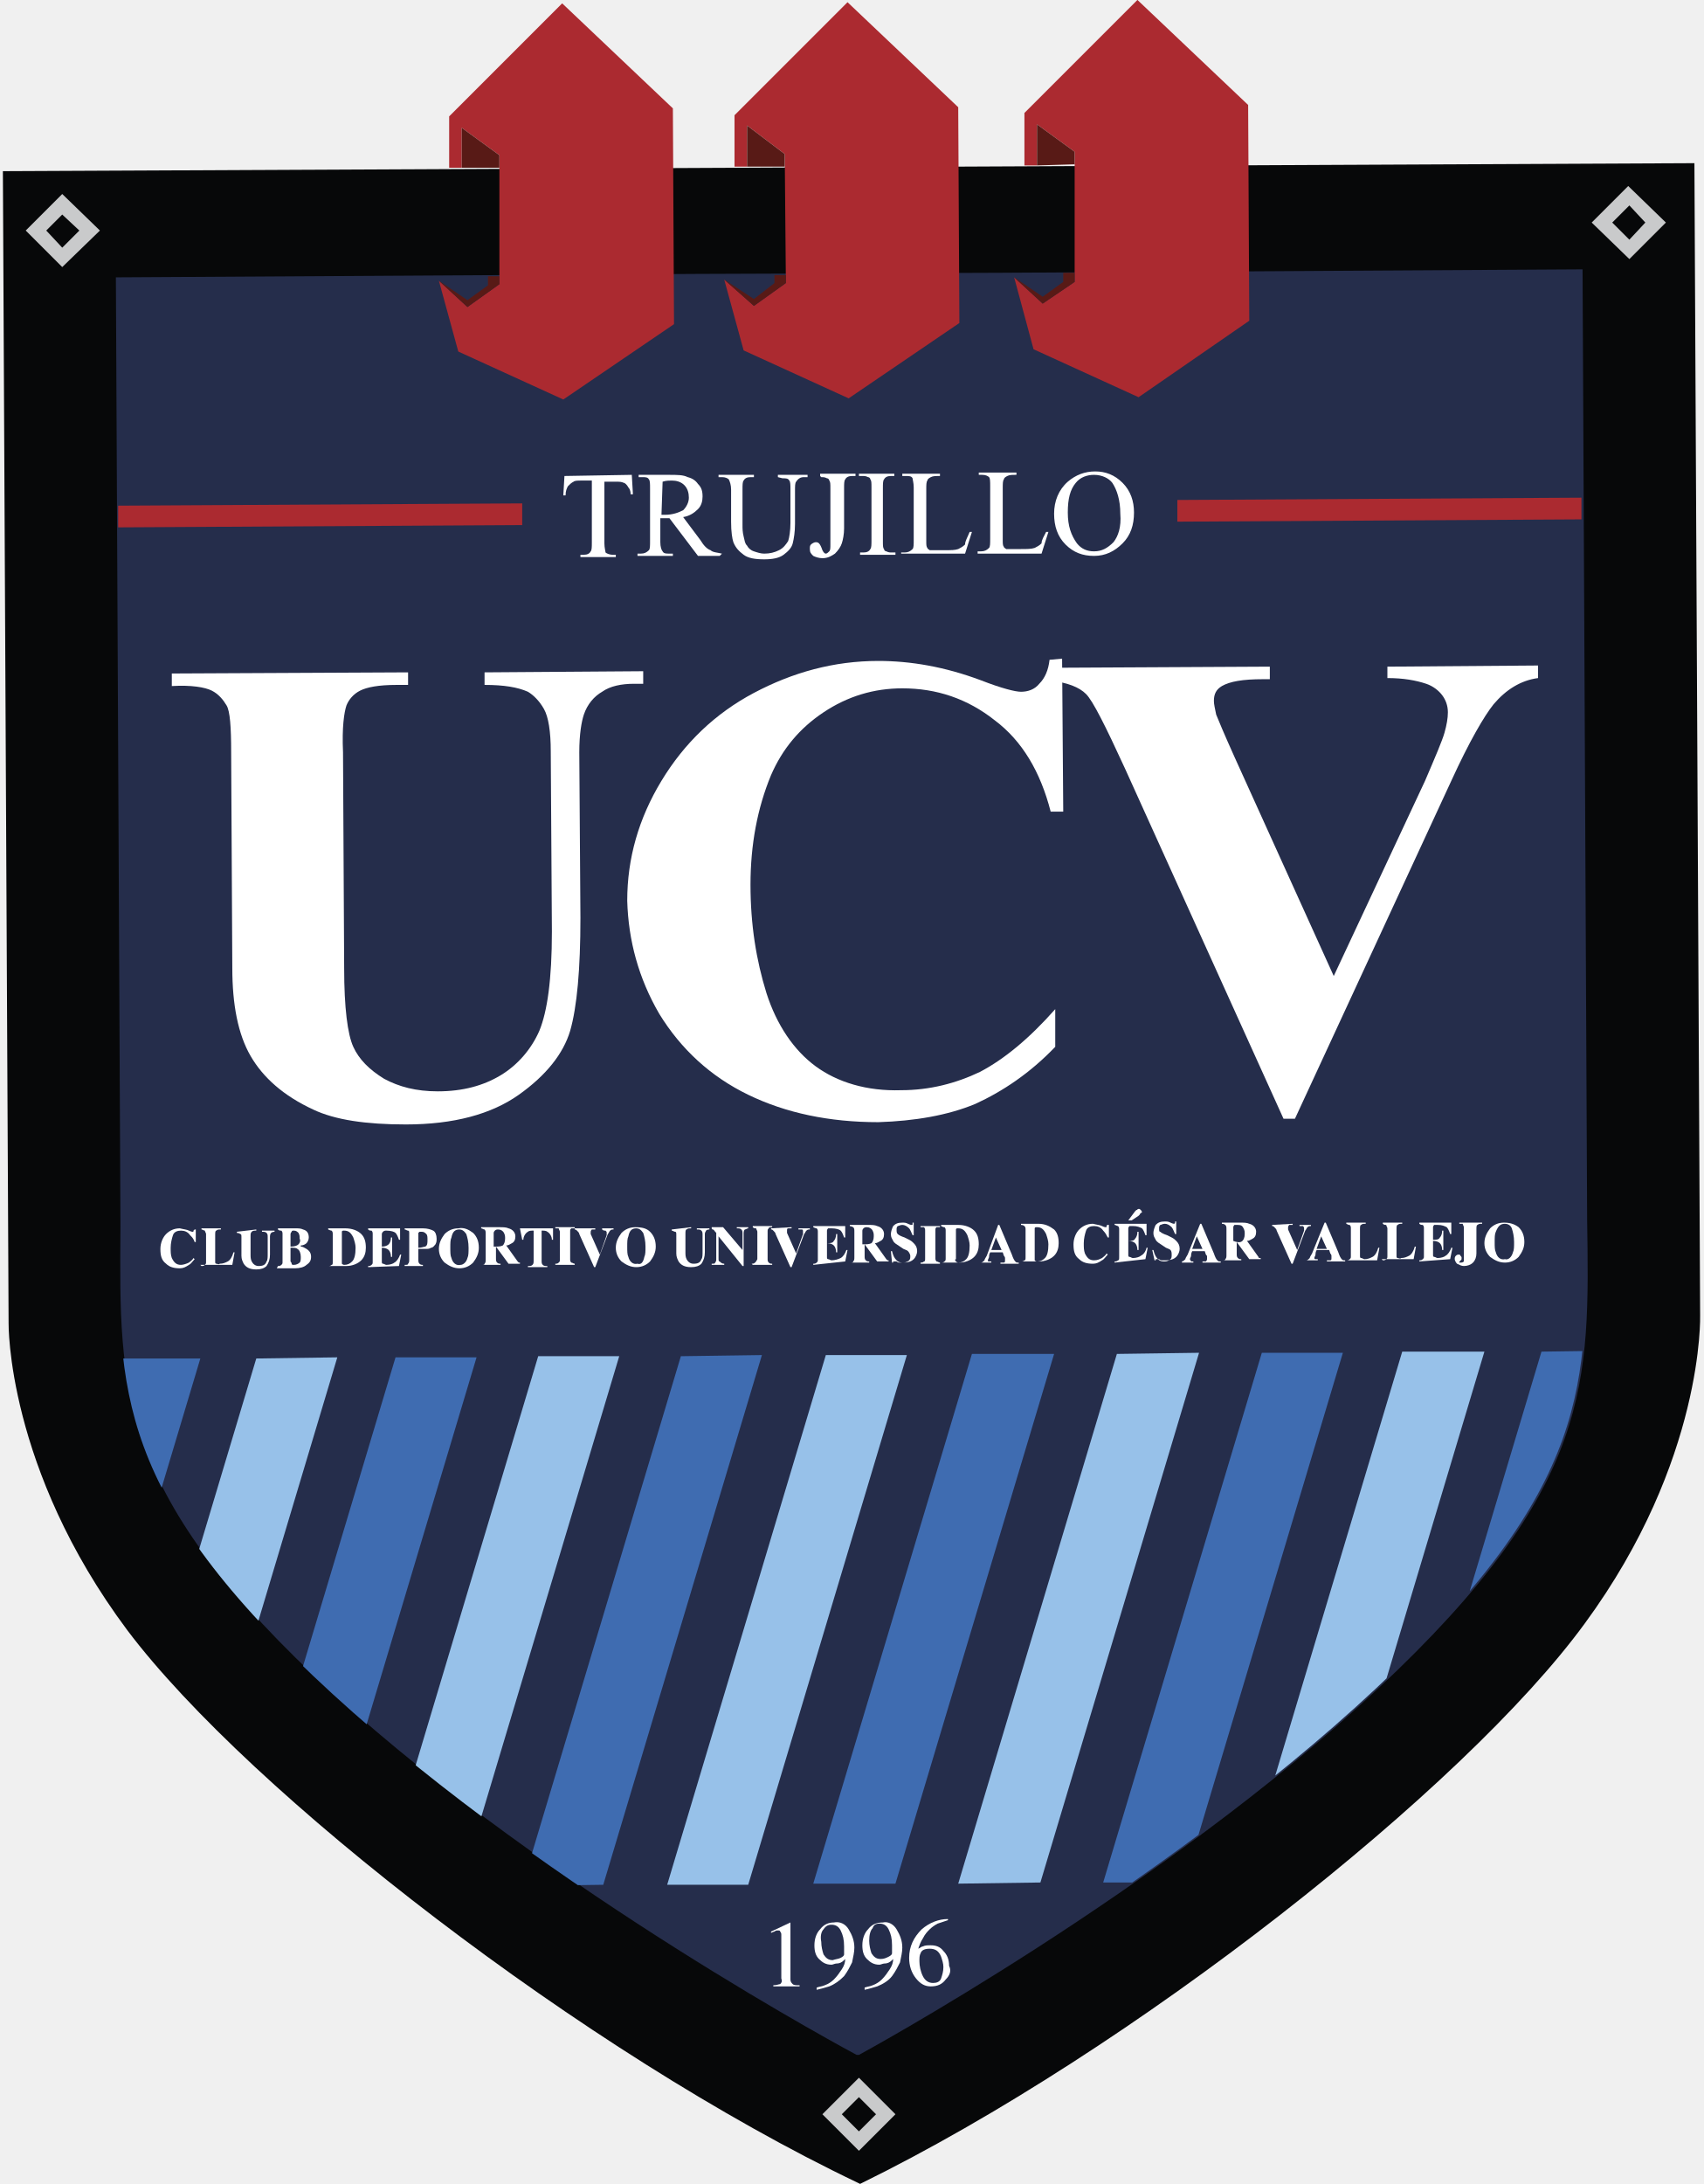
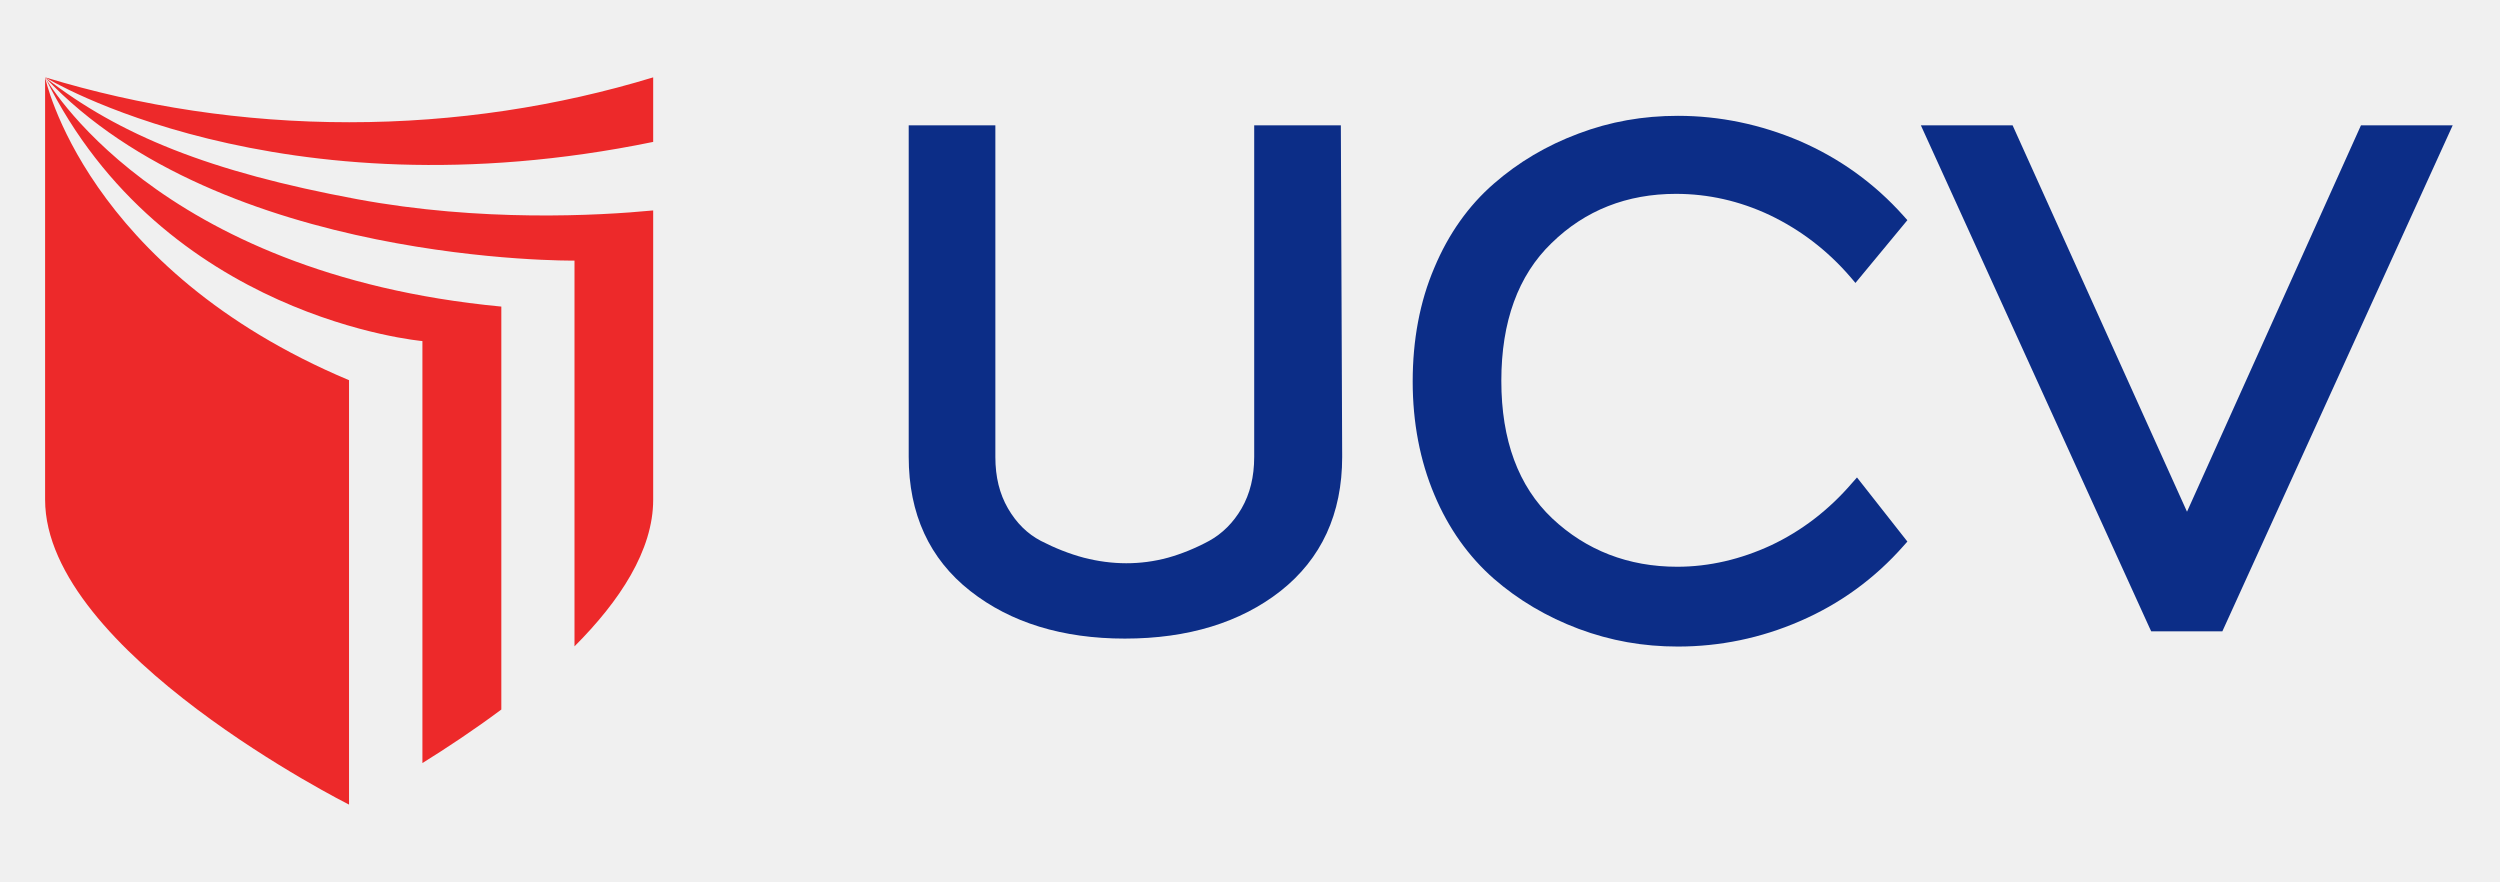
- <svg xmlns="http://www.w3.org/2000/svg" xmlns:xlink="http://www.w3.org/1999/xlink" width="234" height="300" version="1.1" viewBox="0 0 234 300" xml:space="preserve">
+ <svg xmlns="http://www.w3.org/2000/svg" version="1.1" id="Capa_1" x="0px" y="0px" viewBox="0 0 1131 399" style="enable-background:new 0 0 1131 399;" xml:space="preserve">
  <style type="text/css">
- 	.st0{fill:#FFFFFF;}
- 	.st1{fill:#070809;}
- 	.st2{fill:#252D4B;}
- 	.st3{fill:#AB2A30;}
- 	.st4{fill:#581A16;}
- 	.st5{fill:#C9CACB;}
- 	.st6{clip-path:url(#SVGID_2_);fill:#3F6CB1;}
- 	.st7{clip-path:url(#SVGID_2_);fill:#97C1E9;}
+ 	.st0{fill-rule:evenodd;clip-rule:evenodd;fill:#ED292A;}
+ 	.st1{fill:#0C2D87;}
</style>
-   <g transform="matrix(1.5682 0 0 1.5682 -340.53 -507.48)">
-     <path class="st1" d="m292.3 514.8c-23.9-11.4-53.3-34.2-64-48.4-10.6-14.2-10.4-26.9-10.4-26.9l-0.5-100.9 64.1-0.3 20-0.1 64.1-0.3 0.5 100.9s0.4 12.7-10.1 27c-10.5 14.4-39.6 37.4-63.5 49.1" fill="#070809" />
-     <path class="st2" d="m292.2 503.6s-26.7-14.2-45.8-31.6c-19.1-17.5-18.8-26.6-18.7-40.9l-0.4-83.2 51-0.3 26.5-0.1 51-0.3 0.4 83.2c0.2 14.3 0.6 23.4-18.3 41.1s-45.5 32.1-45.5 32.1" fill="#252d4b" />
-     <polyline class="st3" points="256.5 338.3 256.5 333.8 266.4 323.9 276.1 333.1 276.2 352 266.5 358.6 257.3 354.4 255.6 348.2 258.1 350.5 260.9 348.5 260.9 337.2 257.6 334.8 257.6 338.3" fill="#ab2a30" />
-     <polyline class="st4" points="257.6 338.3 257.6 334.8 260.9 337.2 260.9 338.3" fill="#581a16" />
-     <polyline class="st4" points="255.6 348.2 258.1 350.5 260.9 348.5 260.9 347.8 259.9 347.8 259.9 348.6 258.1 349.9" fill="#581a16" />
-     <polyline class="st3" points="281.5 338.2 281.5 333.7 291.4 323.8 301.1 333 301.2 351.9 291.5 358.5 282.3 354.3 280.6 348.1 283.2 350.4 286 348.4 285.9 337.1 282.6 334.6 282.6 338.2" fill="#ab2a30" />
-     <polyline class="st4" points="282.6 338.2 282.6 334.6 285.9 337.1 285.9 338.2" fill="#581a16" />
-     <polyline class="st4" points="280.6 348.1 283.2 350.4 286 348.4 286 347.7 285 347.7 285 348.4 283.2 349.8" fill="#581a16" />
-     <polyline class="st3" points="306.9 338.1 306.9 333.5 316.8 323.6 326.5 332.8 326.6 351.7 316.9 358.4 307.7 354.2 306 347.9 308.5 350.2 311.3 348.3 311.3 336.9 308 334.5 308 338.1" fill="#ab2a30" />
-     <polyline class="st4" points="308 338.1 308 334.5 311.3 336.9 311.3 338" fill="#581a16" />
-     <polyline class="st4" points="306 347.9 308.5 350.2 311.3 348.3 311.3 347.5 310.3 347.5 310.3 348.3 308.5 349.6" fill="#581a16" />
-     <polyline class="st5" points="225.9 343.8 222.6 347 219.4 343.8 222.6 340.6" fill="#c9cacb" />
-     <polyline class="st1" points="224.1 343.8 222.6 345.3 221.2 343.8 222.6 342.4" fill="#070809" />
-     <polyline class="st5" points="363.1 343.1 359.9 346.3 356.6 343.1 359.8 339.9" fill="#c9cacb" />
-     <polyline class="st1" points="361.3 343.1 359.9 344.6 358.4 343.1 359.9 341.6" fill="#070809" />
-     <polyline class="st5" points="295.6 508.8 292.4 512 289.2 508.8 292.4 505.6" fill="#c9cacb" />
-     <polyline class="st1" points="293.9 508.8 292.4 510.3 290.9 508.8 292.4 507.3" fill="#070809" />
-     <polyline class="st3" points="262.9 369.6 227.5 369.8 227.5 367.9 262.9 367.7" fill="#ab2a30" />
-     <polyline class="st3" points="355.7 369.1 320.3 369.3 320.3 367.4 355.7 367.2" fill="#ab2a30" />
-     <g fill="#fff">
-       <path class="st0" d="m272.5 365.2 0.1 1.7h-0.2c0-0.3-0.1-0.5-0.2-0.6-0.1-0.2-0.3-0.4-0.4-0.4-0.2-0.1-0.4-0.1-0.7-0.1h-1v5.4c0 0.4 0.1 0.7 0.1 0.8 0.1 0.1 0.4 0.2 0.6 0.2h0.3v0.2h-3.1v-0.2h0.3c0.3 0 0.5-0.1 0.6-0.3 0.1-0.1 0.1-0.4 0.1-0.8v-5.4h-0.9c-0.3 0-0.6 0-0.7 0.1-0.2 0.1-0.3 0.2-0.5 0.4-0.1 0.2-0.2 0.4-0.2 0.8h-0.2l0.1-1.7" />
-       <path class="st0" d="m280.2 372.3h-1.9l-2.5-3.3h-0.4-0.2-0.2v2.1c0 0.4 0.1 0.7 0.2 0.8 0.1 0.2 0.3 0.2 0.6 0.2h0.3v0.2h-3.1v-0.2h0.3c0.3 0 0.5-0.1 0.7-0.3 0.1-0.1 0.1-0.4 0.1-0.8v-4.6c0-0.4 0-0.7-0.1-0.8-0.1-0.2-0.3-0.2-0.6-0.2h-0.3v-0.2h2.6c0.8 0 1.3 0 1.7 0.2 0.4 0.1 0.7 0.3 0.9 0.6 0.3 0.3 0.4 0.6 0.4 1.1 0 0.4-0.1 0.8-0.4 1.1s-0.7 0.6-1.3 0.7l1.5 2c0.3 0.5 0.6 0.8 0.9 0.9 0.2 0.2 0.6 0.2 1 0.3m-5.3-3.4h0.2 0.1c0.7 0 1.2-0.2 1.6-0.4 0.3-0.3 0.5-0.7 0.5-1.1s-0.1-0.8-0.4-1.1-0.7-0.4-1.1-0.4c-0.2 0-0.5 0-0.8 0.1z" />
-       <path class="st0" d="m285.3 365.4v-0.2h2.6v0.2h-0.3c-0.3 0-0.5 0.1-0.7 0.4-0.1 0.1-0.1 0.4-0.1 0.8v2.9c0 0.7-0.1 1.3-0.2 1.7s-0.4 0.7-0.8 1-1 0.4-1.7 0.4c-0.8 0-1.4-0.1-1.8-0.4s-0.7-0.6-0.9-1.1c-0.1-0.3-0.2-0.9-0.2-1.8v-2.8c0-0.4-0.1-0.7-0.2-0.9-0.1-0.1-0.3-0.2-0.6-0.2h-0.3v-0.2h3.1v0.2h-0.3c-0.3 0-0.5 0.1-0.6 0.3-0.1 0.1-0.1 0.4-0.1 0.8v3.1c0 0.3 0 0.6 0.1 1s0.1 0.6 0.3 0.8c0.1 0.2 0.3 0.4 0.6 0.5s0.6 0.2 0.9 0.2c0.5 0 0.9-0.1 1.3-0.3s0.6-0.5 0.8-0.8c0.1-0.3 0.2-0.9 0.2-1.6v-2.9c0-0.4 0-0.7-0.1-0.8-0.1-0.2-0.3-0.2-0.6-0.2" />
-       <path class="st0" d="m289 365.3v-0.2h3.1v0.2h-0.3c-0.3 0-0.5 0.1-0.6 0.3-0.1 0.1-0.1 0.4-0.1 0.8v3.5c0 0.5-0.1 1-0.2 1.3s-0.3 0.6-0.6 0.9c-0.3 0.2-0.6 0.4-1.1 0.4-0.3 0-0.6-0.1-0.8-0.2-0.2-0.2-0.3-0.3-0.3-0.6 0-0.2 0-0.3 0.1-0.4s0.3-0.2 0.4-0.2 0.2 0 0.3 0.1 0.2 0.3 0.3 0.6c0.1 0.2 0.2 0.3 0.3 0.3s0.2-0.1 0.3-0.2 0.1-0.3 0.1-0.6v-4.9c0-0.4 0-0.6-0.1-0.7 0-0.1-0.1-0.2-0.2-0.2-0.2-0.1-0.3-0.1-0.5-0.1" />
-       <path class="st0" d="m295.6 372v0.2h-3.1v-0.2h0.3c0.3 0 0.5-0.1 0.6-0.3 0.1-0.1 0.1-0.4 0.1-0.8v-4.6c0-0.4 0-0.6-0.1-0.7 0-0.1-0.1-0.2-0.2-0.2-0.2-0.1-0.3-0.1-0.5-0.1h-0.3v-0.2h3.1v0.2h-0.3c-0.3 0-0.5 0.1-0.6 0.3-0.1 0.1-0.1 0.4-0.1 0.8v4.6c0 0.4 0 0.6 0.1 0.7 0 0.1 0.1 0.2 0.2 0.2 0.2 0.1 0.3 0.1 0.5 0.1" />
-       <path class="st0" d="m302.1 370.2h0.2l-0.6 1.9h-5.6v-0.1h0.3c0.3 0 0.5-0.1 0.7-0.3 0.1-0.1 0.1-0.4 0.1-0.8v-4.6c0-0.4-0.1-0.7-0.1-0.8-0.1-0.2-0.3-0.2-0.6-0.2h-0.3v-0.2h3.3v0.2c-0.4 0-0.6 0-0.8 0.1s-0.3 0.2-0.3 0.3c-0.1 0.1-0.1 0.4-0.1 0.8v4.5c0 0.3 0 0.5 0.1 0.6 0 0.1 0.1 0.1 0.2 0.2h0.8 0.5c0.6 0 0.9 0 1.2-0.1 0.2-0.1 0.4-0.2 0.6-0.4 0-0.3 0.2-0.6 0.4-1.1" />
-       <path class="st0" d="m308.8 370.2h0.2l-0.6 1.9h-5.6v-0.2h0.3c0.3 0 0.5-0.1 0.7-0.3 0.1-0.1 0.1-0.4 0.1-0.8v-4.6c0-0.4 0-0.7-0.1-0.8s-0.3-0.2-0.6-0.2h-0.3v-0.2h3.3v0.2c-0.4 0-0.6 0-0.8 0.1s-0.3 0.2-0.3 0.3c-0.1 0.1-0.1 0.4-0.1 0.8v4.5c0 0.3 0 0.5 0.1 0.6 0 0.1 0.1 0.1 0.2 0.2h0.8 0.5c0.5 0 0.9 0 1.2-0.1 0.2-0.1 0.4-0.2 0.6-0.4 0-0.3 0.2-0.6 0.4-1" />
-       <path class="st0" d="m313.1 364.9c0.9 0 1.7 0.3 2.4 1s1 1.6 1 2.6c0 1.1-0.3 2-1 2.7s-1.5 1.1-2.5 1.1-1.8-0.3-2.5-1-1-1.6-1-2.7 0.4-2.1 1.2-2.8c0.7-0.6 1.5-0.9 2.4-0.9m-0.1 0.3c-0.6 0-1.2 0.2-1.6 0.7-0.5 0.6-0.7 1.4-0.7 2.6s0.3 2 0.8 2.7c0.4 0.5 0.9 0.7 1.5 0.7 0.7 0 1.2-0.3 1.7-0.8 0.4-0.5 0.7-1.3 0.6-2.5 0-1.2-0.3-2.1-0.7-2.7-0.3-0.4-0.9-0.7-1.6-0.7" />
-       <path class="st0" d="m232.2 382.6 20.7-0.1v1.1h-1c-1.6 0-2.6 0.2-3.2 0.5s-1 0.8-1.2 1.3c-0.2 0.6-0.4 1.9-0.3 4.1l0.1 18.9c0 3.5 0.3 5.8 0.8 6.9s1.4 2 2.7 2.8c1.3 0.7 2.8 1.1 4.7 1.1 2.2 0 4-0.5 5.5-1.4s2.7-2.3 3.4-3.9c0.7-1.7 1.1-4.5 1.1-8.7l-0.1-15.8c0-1.7-0.2-3-0.6-3.7s-0.9-1.2-1.4-1.5c-0.9-0.4-2.1-0.6-3.8-0.6v-1.1l13.9-0.1v1.1h-0.8c-1.1 0-2.1 0.2-2.8 0.7-0.7 0.4-1.3 1.1-1.6 2-0.2 0.6-0.4 1.7-0.4 3.3l0.1 14.5c0 4.5-0.3 7.8-0.9 9.9-0.6 2-2.1 3.9-4.5 5.6s-5.7 2.6-9.9 2.6c-3.5 0-6.2-0.4-8.1-1.3-2.6-1.2-4.4-2.8-5.5-4.7s-1.6-4.5-1.6-7.7l-0.1-18.9c0-2.2-0.1-3.6-0.4-4.1s-0.7-1-1.3-1.3-1.8-0.5-3.5-0.4" />
-       <path class="st0" d="m310.2 381.3 0.1 13.4h-1.1c-0.9-3.5-2.5-6.2-4.9-8-2.4-1.9-5.1-2.8-8.1-2.8-2.5 0-4.8 0.7-6.9 2.1s-3.6 3.2-4.6 5.5c-1.2 2.9-1.8 6.1-1.8 9.6s0.5 6.6 1.4 9.5c0.9 2.8 2.4 5 4.3 6.4s4.5 2.2 7.5 2.1c2.5 0 4.8-0.6 6.9-1.6 2.1-1.1 4.3-2.9 6.6-5.5v3.3c-2.2 2.3-4.6 3.9-7 5-2.4 1-5.3 1.5-8.5 1.6-4.3 0-8.1-0.8-11.4-2.4s-5.9-4-7.8-7.1c-1.8-3.1-2.7-6.4-2.8-9.9 0-3.7 1-7.2 3-10.5s4.7-5.9 8.1-7.7 7-2.8 10.9-2.8c2.8 0 5.8 0.5 9 1.7 1.8 0.7 3 1 3.5 1 0.6 0 1.2-0.2 1.6-0.7 0.5-0.5 0.8-1.2 0.9-2.1" />
-       <path class="st0" d="m351.9 381.9v1.1c-1.5 0.2-2.8 1-3.9 2.3-0.8 1-2.1 3.2-3.7 6.7l-13.7 29.6h-1l-13.9-30.7c-1.7-3.7-2.8-5.9-3.4-6.5s-1.6-1-3.2-1.2v-1.1l19.3-0.1v1.1h-0.6c-1.8 0-2.9 0.2-3.6 0.6-0.5 0.3-0.7 0.7-0.7 1.3 0 0.3 0.1 0.7 0.2 1.2 0.2 0.5 0.7 1.7 1.6 3.7l8.7 19.2 8-17.1c0.9-2.1 1.5-3.5 1.7-4.2s0.3-1.3 0.3-1.8c0-0.6-0.2-1.1-0.5-1.5s-0.8-0.8-1.4-1c-0.9-0.3-2-0.5-3.4-0.5v-1" />
-       <path class="st0" d="m233.7 431.4c0.2 0.1 0.3 0.1 0.3 0.1 0.1 0 0.1 0 0.1-0.1l0.1-0.1h0.1v1.1h-0.1c-0.1-0.3-0.2-0.4-0.4-0.6-0.2-0.3-0.5-0.4-0.8-0.4s-0.6 0.1-0.7 0.4-0.2 0.7-0.2 1.1 0 0.6 0.1 0.9c0.2 0.4 0.4 0.6 0.8 0.6 0.2 0 0.5-0.1 0.7-0.2 0.1-0.1 0.3-0.2 0.4-0.4l0.1 0.1c-0.2 0.2-0.3 0.4-0.5 0.5-0.3 0.2-0.5 0.3-0.8 0.3-0.5 0-0.9-0.1-1.2-0.4-0.4-0.3-0.5-0.7-0.5-1.3 0-0.5 0.2-1 0.5-1.3s0.7-0.5 1.2-0.5c0.4 0.1 0.6 0.1 0.8 0.2" />
-       <path class="st0" d="m234.8 434.5c0.1 0 0.2 0 0.3-0.1s0.1-0.1 0.1-0.3v-2.4c0-0.1-0.1-0.2-0.1-0.3-0.1 0-0.2-0.1-0.3-0.1v-0.1h1.7v0.1c-0.2 0-0.3 0-0.4 0.1-0.1 0-0.1 0.2-0.1 0.4v2.3c0 0.1 0 0.2 0.1 0.2s0.2 0.1 0.3 0c0.3 0 0.5-0.1 0.7-0.2s0.4-0.4 0.5-0.8h0.1l-0.2 1.1h-2.8" />
-       <path class="st0" d="m239.6 431.3v0.1c-0.2 0-0.3 0-0.4 0.1s-0.1 0.2-0.1 0.4v1.6c0 0.2 0 0.4 0.1 0.6s0.3 0.4 0.6 0.4c0.4 0 0.6-0.1 0.7-0.4 0.1-0.1 0.1-0.4 0.1-0.6v-1.5c0-0.2 0-0.3-0.1-0.4s-0.2-0.1-0.4-0.1v-0.1h1.1v0.1c-0.2 0-0.3 0.1-0.3 0.1s-0.1 0.1-0.1 0.3v1.6c0 0.4-0.1 0.7-0.3 1-0.2 0.2-0.5 0.3-0.9 0.3-0.6 0-0.9-0.2-1.1-0.5-0.1-0.2-0.2-0.4-0.2-0.7v-1.6c0-0.2 0-0.3-0.1-0.3 0 0-0.1-0.1-0.3-0.1v-0.1" />
-       <path class="st0" d="m241.5 434.5c0.1 0 0.2 0 0.3-0.1s0.1-0.1 0.1-0.3v-2.4c0-0.1 0-0.2-0.1-0.3-0.1 0-0.2 0-0.3-0.1v-0.1h1.5c0.3 0 0.5 0 0.7 0.1 0.4 0.1 0.5 0.4 0.5 0.7 0 0.2-0.1 0.4-0.2 0.5s-0.3 0.2-0.5 0.2v0.1c0.2 0 0.3 0.1 0.5 0.2 0.3 0.2 0.4 0.4 0.4 0.7s-0.1 0.5-0.4 0.7c-0.2 0.2-0.6 0.3-1 0.3h-1.6m1.9-2.1c0.1-0.1 0.2-0.3 0.1-0.5 0-0.2 0-0.3-0.1-0.5-0.1-0.1-0.2-0.2-0.4-0.2-0.1 0-0.2 0-0.2 0.1 0 0-0.1 0.1-0.1 0.2v1.1c0.4 0 0.6-0.1 0.7-0.2m-0.6 1.7c0 0.1 0.1 0.1 0.2 0.1 0.2 0 0.4-0.1 0.5-0.2s0.1-0.3 0.1-0.5c0-0.3-0.1-0.6-0.3-0.7-0.1-0.1-0.3-0.1-0.6-0.1v1.2c0.1 0.1 0.1 0.2 0.1 0.2" />
-       <path class="st0" d="m245.9 434.5c0.1 0 0.2 0 0.3-0.1 0.1 0 0.1-0.1 0.1-0.3v-2.4c0-0.1 0-0.2-0.1-0.3 0 0-0.1 0-0.3-0.1v-0.1h1.5c0.6 0 1.1 0.2 1.4 0.5s0.4 0.7 0.4 1.2c0 0.4-0.1 0.8-0.4 1.1s-0.8 0.5-1.3 0.5h-1.5m1.1-0.2s0.1 0.1 0.2 0.1c0.3 0 0.5-0.1 0.7-0.3s0.3-0.6 0.3-1.2c0-0.3-0.1-0.6-0.2-0.9-0.2-0.4-0.4-0.6-0.8-0.6-0.1 0-0.2 0-0.2 0.1v0.2 2.4 0.2" />
-       <path class="st0" d="m249.4 434.6v-0.1c0.1 0 0.2 0 0.3-0.1s0.1-0.1 0.1-0.3v-2.4c0-0.1 0-0.2-0.1-0.3-0.1 0-0.2 0-0.3-0.1v-0.1h2.8v1h-0.1c-0.1-0.3-0.2-0.5-0.3-0.6s-0.4-0.2-0.8-0.2c-0.1 0-0.2 0-0.3 0.1 0 0-0.1 0.1-0.1 0.2v1.1c0.3 0 0.5-0.1 0.6-0.2s0.2-0.3 0.2-0.6h0.1v1.7h-0.1c0-0.3-0.1-0.5-0.2-0.6s-0.3-0.2-0.6-0.2v1.2c0 0.1 0 0.2 0.1 0.2s0.2 0.1 0.3 0.1c0.3 0 0.6-0.1 0.7-0.2 0.2-0.1 0.4-0.4 0.5-0.7h0.1l-0.2 1" />
-       <path class="st0" d="m252.6 434.4c0.2 0 0.3 0 0.3-0.1 0.1-0.1 0.1-0.2 0.1-0.4v-2.2c0-0.2 0-0.3-0.1-0.3s-0.2-0.1-0.3-0.1v-0.1h1.6c0.4 0 0.7 0.1 0.9 0.2s0.3 0.4 0.3 0.7c0 0.2 0 0.3-0.1 0.5-0.1 0.1-0.2 0.3-0.4 0.3-0.1 0.1-0.3 0.1-0.4 0.1h-0.7v0.9c0 0.2 0 0.3 0.1 0.4s0.2 0.1 0.3 0.1v0.1h-1.6m1.8-1.7c0.2-0.1 0.2-0.3 0.2-0.6 0-0.2 0-0.4-0.1-0.5s-0.2-0.2-0.4-0.2h-0.2l-0.1 0.1v1.3c0.3 0 0.5-0.1 0.6-0.1" />
-       <path class="st0" d="m258.6 431.6c0.3 0.3 0.5 0.7 0.5 1.3 0 0.5-0.2 0.9-0.5 1.3-0.3 0.3-0.7 0.5-1.2 0.5s-0.9-0.2-1.3-0.5c-0.3-0.3-0.5-0.7-0.5-1.2s0.2-0.9 0.5-1.3c0.3-0.3 0.7-0.5 1.2-0.5 0.5-0.1 0.9 0.1 1.3 0.4m-0.5 2.2c0.1-0.2 0.1-0.5 0.1-0.9 0-0.5-0.1-0.9-0.2-1.2-0.2-0.3-0.4-0.4-0.6-0.4-0.4 0-0.6 0.2-0.7 0.7-0.1 0.2-0.1 0.5-0.1 0.9s0 0.7 0.1 0.9c0.1 0.4 0.4 0.7 0.8 0.6 0.2 0 0.5-0.2 0.6-0.6" />
-       <path class="st0" d="m259.3 434.4c0.2 0 0.3 0 0.3-0.1 0.1-0.1 0.1-0.2 0.1-0.4v-2.2c0-0.2 0-0.3-0.1-0.4-0.1 0-0.2-0.1-0.3-0.1v-0.1h1.6c0.3 0 0.6 0 0.8 0.1 0.4 0.1 0.6 0.4 0.6 0.7s-0.1 0.5-0.3 0.6-0.3 0.2-0.5 0.2l1 1.4 0.1 0.1h0.1v0.1h-1l-1.1-1.5v1c0 0.2 0 0.3 0.1 0.4s0.2 0.1 0.3 0.1v0.1h-1.6m1.8-1.7c0.1-0.1 0.2-0.3 0.2-0.6 0-0.2 0-0.3-0.1-0.5s-0.3-0.3-0.5-0.3c-0.1 0-0.2 0-0.3 0.1 0 0-0.1 0.1-0.1 0.2v1.2c0.4 0 0.6 0 0.8-0.1" />
-       <path class="st0" d="m262.7 431.2h2.9v1h-0.1c0-0.3-0.2-0.6-0.4-0.7-0.1-0.1-0.3-0.1-0.5-0.1v2.6c0 0.2 0 0.3 0.1 0.4s0.2 0.1 0.4 0.1v0.1h-1.7v-0.1c0.2 0 0.3 0 0.4-0.1s0.1-0.2 0.1-0.4v-2.6c-0.2 0-0.4 0-0.5 0.1-0.2 0.1-0.4 0.4-0.4 0.7h-0.1" />
-       <path class="st0" d="m265.8 434.3c0.1 0 0.2 0 0.3-0.1s0.1-0.1 0.1-0.3v-2.4c0-0.1-0.1-0.2-0.1-0.3h-0.3v-0.1h1.7v0.1h-0.3c-0.1 0.1-0.1 0.1-0.1 0.3v2.4c0 0.1 0 0.2 0.1 0.3 0.1 0 0.2 0.1 0.3 0.1v0.1h-1.7" />
-       <path class="st0" d="m269.3 431.2v0.1h-0.3s-0.1 0.1-0.1 0.2v0.1 0.1l0.8 1.8 0.6-1.7v-0.1-0.1c0-0.1 0-0.1-0.1-0.2-0.1 0-0.2 0-0.3-0.1v-0.1h1v0.1c-0.1 0-0.2 0-0.3 0.1s-0.1 0.2-0.2 0.3l-1.1 2.9h-0.1l-1.3-2.9c0-0.1-0.1-0.2-0.2-0.3 0 0-0.1-0.1-0.2-0.1v-0.1" />
-       <path class="st0" d="m274.1 431.5c0.3 0.3 0.5 0.7 0.5 1.3 0 0.5-0.2 0.9-0.5 1.3-0.3 0.3-0.7 0.5-1.2 0.5s-0.9-0.2-1.3-0.5c-0.3-0.3-0.5-0.7-0.5-1.2s0.2-0.9 0.5-1.3c0.3-0.3 0.7-0.5 1.2-0.5 0.6 0 1 0.1 1.3 0.4m-0.5 2.2c0.1-0.2 0.1-0.5 0.1-0.9 0-0.5-0.1-0.9-0.2-1.2-0.2-0.3-0.4-0.4-0.6-0.4-0.4 0-0.6 0.2-0.7 0.7-0.1 0.2-0.1 0.5-0.1 0.9s0 0.7 0.1 0.9c0.1 0.4 0.4 0.7 0.8 0.6 0.3 0.1 0.5-0.1 0.6-0.6" />
-       <path class="st0" d="m277.7 431.1v0.1c-0.2 0-0.3 0-0.4 0.1-0.1 0-0.1 0.2-0.1 0.4v1.6c0 0.2 0 0.4 0.1 0.6s0.3 0.4 0.6 0.4c0.4 0 0.6-0.1 0.7-0.4 0.1-0.1 0.1-0.4 0.1-0.6v-1.5c0-0.2 0-0.3-0.1-0.4s-0.2-0.1-0.4-0.1v-0.1h1.1v0.1c-0.2 0-0.3 0.1-0.3 0.1 0 0.1-0.1 0.1-0.1 0.3v1.6c0 0.4-0.1 0.7-0.3 1-0.2 0.2-0.5 0.3-0.9 0.3-0.6 0-0.9-0.2-1.1-0.5-0.1-0.2-0.2-0.4-0.2-0.7v-1.6c0-0.2 0-0.3-0.1-0.3s-0.2-0.1-0.3-0.1v-0.1" />
-       <path class="st0" d="m279.5 434.3c0.2 0 0.3 0 0.3-0.1 0.1-0.1 0.1-0.2 0.1-0.3v-2.3c-0.2-0.2-0.2-0.3-0.3-0.3 0 0-0.1 0-0.1-0.1v-0.1h1l1.7 2v-1.4c0-0.2 0-0.3-0.1-0.4s-0.2-0.1-0.4-0.1v-0.1h1v0.1c-0.1 0-0.2 0.1-0.3 0.1 0 0-0.1 0.1-0.1 0.3v2.9h-0.1l-2.1-2.6v1.9c0 0.2 0 0.3 0.1 0.3 0.1 0.1 0.2 0.2 0.4 0.2v0.1h-1.1" />
-       <path class="st0" d="m283 434.3c0.1 0 0.2 0 0.3-0.1s0.1-0.1 0.2-0.3v-2.4c0-0.1-0.1-0.2-0.1-0.3-0.1 0-0.2 0-0.3-0.1v-0.1h1.7v0.1c-0.2 0-0.3 0-0.3 0.1-0.1 0.1-0.1 0.1-0.1 0.3v2.4c0 0.1 0 0.2 0.1 0.3s0.2 0.1 0.3 0.1v0.1h-1.7" />
-       <path class="st0" d="m286.5 431.1v0.1h-0.3c-0.1 0-0.1 0.1-0.1 0.2v0.1 0.1l0.8 1.8 0.6-1.7v-0.1-0.1c0-0.1 0-0.2-0.1-0.2h-0.3v-0.1h1v0.1c-0.1 0-0.2 0-0.3 0.1s-0.1 0.2-0.2 0.3l-1.1 2.9h-0.1l-1.3-2.9c0-0.1-0.1-0.2-0.2-0.3s-0.1-0.1-0.2-0.1v-0.1" />
-       <path class="st0" d="m288.4 434.4v-0.1c0.1 0 0.2 0 0.3-0.1s0.1-0.1 0.1-0.3v-2.4c0-0.1 0-0.2-0.1-0.3 0 0-0.1 0-0.3-0.1v-0.1h2.8v1h-0.1c-0.1-0.3-0.2-0.5-0.3-0.6s-0.4-0.2-0.8-0.2h-0.3s-0.1 0.1-0.1 0.2v1.1c0.3 0 0.5 0 0.6-0.2 0.1-0.1 0.2-0.3 0.2-0.6h0.1v1.6h-0.1c0-0.3-0.1-0.5-0.2-0.6s-0.3-0.2-0.6-0.2v1.2c0 0.1 0 0.2 0.1 0.2s0.2 0.1 0.3 0.1c0.3 0 0.6-0.1 0.8-0.2s0.4-0.4 0.5-0.7h0.1l-0.2 1" />
-       <path class="st0" d="m291.6 434.2c0.2 0 0.3 0 0.3-0.1 0.1-0.1 0.1-0.2 0.1-0.4v-2.2c0-0.2 0-0.3-0.1-0.4 0 0-0.2-0.1-0.3-0.1v-0.1h1.6c0.3 0 0.6 0 0.8 0.1 0.4 0.1 0.6 0.4 0.6 0.7s-0.1 0.5-0.3 0.6-0.3 0.2-0.5 0.2l1 1.4 0.1 0.1h0.1v0.1h-1l-1.1-1.5v1c0 0.2 0 0.3 0.1 0.4s0.2 0.1 0.3 0.1v0.1h-1.6m1.8-1.7c0.1-0.1 0.2-0.3 0.2-0.6 0-0.2 0-0.3-0.1-0.5s-0.3-0.3-0.5-0.3c-0.1 0-0.2 0-0.3 0.1 0 0-0.1 0.1-0.1 0.2v1.2c0.4 0 0.6 0 0.8-0.1" />
-       <path class="st0" d="m295.2 433.2h0.1c0.1 0.4 0.2 0.6 0.4 0.8s0.4 0.2 0.6 0.2 0.4-0.1 0.5-0.2 0.1-0.2 0.1-0.4c0-0.1-0.1-0.3-0.2-0.4s-0.2-0.1-0.4-0.2l-0.3-0.2c-0.3-0.2-0.5-0.3-0.6-0.5s-0.2-0.3-0.2-0.6c0-0.2 0.1-0.5 0.2-0.7 0.2-0.2 0.4-0.3 0.8-0.3 0.2 0 0.3 0 0.5 0.1s0.3 0.1 0.3 0.1c0.1 0 0.1 0 0.1-0.1v-0.1h0.1v1.1h-0.1c-0.1-0.2-0.2-0.5-0.3-0.6-0.2-0.2-0.4-0.3-0.6-0.3s-0.3 0.1-0.4 0.1c-0.1 0.1-0.1 0.2-0.1 0.3 0 0.2 0 0.3 0.1 0.4s0.3 0.2 0.6 0.3l0.4 0.2c0.2 0.1 0.3 0.2 0.4 0.3 0.2 0.2 0.3 0.4 0.3 0.7 0 0.2-0.1 0.5-0.3 0.7s-0.5 0.3-0.9 0.3h-0.3c-0.1 0-0.2 0-0.3-0.1h-0.1-0.1-0.1v0.1h-0.1" />
-       <path class="st0" d="m297.8 434.2c0.1 0 0.2 0 0.3-0.1 0.1 0 0.1-0.1 0.1-0.3v-2.4c0-0.1 0-0.2-0.1-0.3h-0.3v-0.1h1.7v0.1h-0.3c-0.1 0.1-0.1 0.1-0.1 0.3v2.4c0 0.1 0 0.2 0.1 0.3 0.1 0 0.2 0.1 0.3 0.1v0.1h-1.7" />
-       <path class="st0" d="m299.6 434.2c0.1 0 0.2 0 0.3-0.1s0.1-0.1 0.1-0.3v-2.4c0-0.1 0-0.2-0.1-0.3-0.1 0-0.1 0-0.3-0.1v-0.1h1.5c0.6 0 1.1 0.2 1.4 0.5s0.4 0.7 0.4 1.2c0 0.4-0.1 0.8-0.4 1.1s-0.8 0.5-1.3 0.5h-1.5m1.2-0.1s0.1 0.1 0.2 0.1c0.3 0 0.5-0.1 0.7-0.3s0.3-0.6 0.3-1.2c0-0.3-0.1-0.6-0.2-0.9-0.2-0.4-0.4-0.6-0.8-0.6-0.1 0-0.2 0-0.2 0.1v0.2 2.4c-0.1 0-0.1 0.1 0 0.2" />
-       <path class="st0" d="m303.1 434.2c0.1 0 0.2-0.1 0.3-0.2 0-0.1 0.1-0.2 0.2-0.4l1-2.7h0.1l1.1 2.6c0.1 0.3 0.2 0.5 0.3 0.6s0.1 0.1 0.3 0.1v0.1h-1.6v-0.1h0.3c0.1 0 0.1-0.1 0.1-0.2v-0.2s0-0.1-0.1-0.2l-0.1-0.3h-1.1c-0.1 0.2-0.1 0.3-0.1 0.4s-0.1 0.2-0.1 0.3 0 0.1 0.1 0.1h0.2v0.1h-1m1.9-1.1-0.5-1.1-0.4 1.1z" />
-       <path class="st0" d="m306.6 434.1c0.1 0 0.2 0 0.3-0.1 0.1 0 0.1-0.1 0.1-0.3v-2.4c0-0.1 0-0.2-0.1-0.3 0 0-0.1-0.1-0.3-0.1v-0.1h1.5c0.6 0 1 0.2 1.4 0.5 0.3 0.3 0.4 0.7 0.4 1.2 0 0.4-0.1 0.8-0.4 1.1s-0.8 0.5-1.3 0.5h-1.5m1.1-0.1s0.1 0.1 0.2 0.1c0.3 0 0.5-0.1 0.7-0.3s0.3-0.6 0.3-1.2c0-0.3-0.1-0.6-0.2-0.9-0.2-0.4-0.4-0.6-0.8-0.6-0.1 0-0.2 0-0.2 0.1v0.2 2.4 0.2" />
-       <path class="st0" d="m313.7 431c0.2 0.1 0.3 0.1 0.3 0.1 0.1 0 0.1 0 0.1-0.1s0.1-0.1 0.1-0.1h0.1v1.1h-0.1c-0.1-0.2-0.2-0.4-0.4-0.6-0.2-0.3-0.5-0.4-0.8-0.4s-0.6 0.1-0.7 0.4-0.2 0.7-0.2 1.1 0 0.6 0.1 0.9c0.2 0.4 0.4 0.6 0.8 0.6 0.3 0 0.5-0.1 0.7-0.2 0.1-0.1 0.3-0.2 0.4-0.4l0.1 0.1c-0.2 0.2-0.3 0.4-0.5 0.5-0.3 0.2-0.5 0.3-0.8 0.3-0.5 0-0.9-0.1-1.2-0.4-0.4-0.3-0.5-0.7-0.5-1.3 0-0.5 0.2-1 0.5-1.3s0.7-0.5 1.2-0.5c0.4 0.1 0.6 0.1 0.8 0.2" />
-       <path class="st0" d="m314.8 434.2v-0.1c0.1 0 0.2 0 0.3-0.1 0.1 0 0.1-0.1 0.1-0.3v-2.4c0-0.1 0-0.2-0.1-0.3-0.1 0-0.2-0.1-0.3-0.1v-0.1h2.8v1h-0.1c-0.1-0.3-0.2-0.5-0.3-0.6-0.2-0.1-0.4-0.2-0.8-0.2h-0.3s-0.1 0.1-0.1 0.2v1.1c0.3 0 0.5 0 0.6-0.2 0.1-0.1 0.2-0.3 0.2-0.6h0.1v1.6h-0.1c0-0.3-0.1-0.5-0.2-0.6s-0.3-0.2-0.6-0.2v1.2c0 0.1 0 0.2 0.1 0.2s0.2 0.1 0.3 0.1c0.3 0 0.6-0.1 0.7-0.2 0.2-0.1 0.4-0.3 0.5-0.7h0.1l-0.2 1m-0.5-3.9-0.1 0.1-0.6 0.4h-0.3l0.6-0.8 0.1-0.1c0.1 0 0.1-0.1 0.2-0.1s0.1 0 0.2 0.1c0 0 0.1 0.1 0.1 0.2-0.2 0.1-0.2 0.2-0.2 0.2" />
-       <path class="st0" d="m318.1 433.1h0.1c0.1 0.4 0.2 0.6 0.4 0.8s0.4 0.2 0.6 0.2 0.4-0.1 0.5-0.2 0.1-0.2 0.1-0.4c0-0.1 0-0.3-0.1-0.4s-0.2-0.1-0.4-0.2l-0.3-0.2c-0.3-0.2-0.5-0.3-0.6-0.5s-0.2-0.3-0.2-0.6c0-0.2 0.1-0.5 0.2-0.7 0.2-0.2 0.4-0.3 0.8-0.3 0.2 0 0.3 0 0.5 0.1s0.3 0.1 0.3 0.1 0.1 0 0.1-0.1v-0.1h0.1v1.1h-0.1c-0.1-0.2-0.2-0.5-0.3-0.6-0.2-0.2-0.4-0.3-0.6-0.3s-0.3 0.1-0.4 0.1c-0.1 0.1-0.1 0.2-0.1 0.3 0 0.2 0 0.3 0.1 0.3 0.1 0.1 0.3 0.2 0.6 0.3l0.4 0.2c0.2 0.1 0.3 0.2 0.4 0.3 0.2 0.2 0.3 0.4 0.3 0.7 0 0.2-0.1 0.5-0.3 0.7s-0.5 0.3-0.9 0.3h-0.3c-0.1 0-0.2 0-0.3-0.1h-0.1-0.1-0.1v0.1h-0.1" />
-       <path class="st0" d="m320.7 434.1c0.1 0 0.2-0.1 0.3-0.2 0-0.1 0.1-0.2 0.2-0.4l1.1-2.7h0.1l1.1 2.6c0.1 0.3 0.2 0.5 0.3 0.6s0.1 0.1 0.3 0.1v0.1h-1.6v-0.1h0.3s0.1-0.1 0.1-0.2v-0.2c0-0.1 0-0.1-0.1-0.2l-0.1-0.3h-1.1c-0.1 0.2-0.1 0.3-0.1 0.4s-0.1 0.2-0.1 0.3 0.1 0.1 0.1 0.2h0.2v0.1h-1m1.8-1.2-0.5-1.1-0.4 1.1z" />
-       <path class="st0" d="m324.2 434c0.2 0 0.3 0 0.3-0.1 0.1-0.1 0.1-0.2 0.1-0.4v-2.2c0-0.2 0-0.3-0.1-0.4 0 0-0.1-0.1-0.3-0.1v-0.1h1.6c0.3 0 0.6 0 0.8 0.1 0.4 0.1 0.6 0.4 0.6 0.7s-0.1 0.5-0.3 0.6-0.3 0.2-0.5 0.2l1 1.4s0 0.1 0.1 0.1h0.1v0.1h-1l-1.1-1.5v1c0 0.2 0 0.3 0.1 0.4s0.2 0.1 0.3 0.1v0.1h-1.6m1.7-1.7c0.1-0.1 0.2-0.3 0.2-0.6 0-0.2 0-0.3-0.1-0.5s-0.2-0.3-0.5-0.3h-0.3s-0.1 0.1-0.1 0.2v1.2c0.5 0.2 0.7 0.1 0.8 0" />
-       <path class="st0" d="m330.4 430.8v0.1h-0.3s-0.1 0.1-0.1 0.2v0.1 0.1l0.8 1.8 0.6-1.7v-0.1-0.1c0-0.1 0-0.1-0.1-0.2h-0.3v-0.1h1v0.1c-0.1 0-0.2 0-0.3 0.1s-0.1 0.2-0.2 0.3l-1.1 2.9h-0.1l-1.3-2.9c0-0.1-0.1-0.2-0.2-0.3s-0.1-0.1-0.2-0.1v-0.1" />
-       <path class="st0" d="m331.6 434c0.1 0 0.2-0.1 0.3-0.2 0-0.1 0.1-0.2 0.2-0.4l1.1-2.7h0.1l1.1 2.6c0.1 0.3 0.2 0.5 0.3 0.6s0.1 0.1 0.3 0.1v0.1h-1.6v-0.1h0.3c0.1 0 0.1-0.1 0.1-0.2v-0.2s0-0.1-0.1-0.2l-0.1-0.3h-1.1c-0.1 0.2-0.1 0.3-0.1 0.4s-0.1 0.2-0.1 0.3 0.1 0.1 0.1 0.1h0.2v0.1h-1m1.8-1-0.5-1.1-0.4 1.1z" />
-       <path class="st0" d="m335.1 434c0.1 0 0.2 0 0.3-0.1s0.1-0.1 0.1-0.3v-2.4c0-0.1 0-0.2-0.1-0.3-0.1 0-0.1 0-0.3-0.1v-0.1h1.7v0.1c-0.2 0-0.3 0-0.4 0.1-0.1 0-0.1 0.2-0.1 0.4v2.3c0 0.1 0 0.2 0.1 0.2s0.2 0.1 0.3 0.1c0.3 0 0.5-0.1 0.7-0.2s0.4-0.4 0.5-0.8h0.1l-0.2 1.1h-2.8" />
-       <path class="st0" d="m338.3 434c0.1 0 0.2 0 0.3-0.1s0.1-0.1 0.1-0.3v-2.4c0-0.1-0.1-0.2-0.1-0.3-0.1 0-0.2 0-0.3-0.1v-0.1h1.7v0.1c-0.2 0-0.3 0-0.4 0.1-0.1 0-0.1 0.2-0.1 0.4v2.3c0 0.1 0 0.2 0.1 0.2s0.2 0.1 0.3 0c0.3 0 0.5-0.1 0.7-0.2s0.4-0.4 0.5-0.8h0.1l-0.2 1.1h-2.8" />
-       <path class="st0" d="m341.5 434.1v-0.1c0.1 0 0.2 0 0.3-0.1s0.1-0.1 0.1-0.3v-2.4c0-0.1 0-0.2-0.1-0.3-0.1 0-0.2 0-0.3-0.1v-0.1h2.8v1h-0.1c-0.1-0.3-0.2-0.5-0.3-0.6-0.2-0.1-0.4-0.2-0.8-0.2h-0.3s-0.1 0.1-0.1 0.2v1.1c0.3 0 0.5 0 0.6-0.2 0.1-0.1 0.2-0.3 0.2-0.6h0.1v1.7h-0.1c0-0.3-0.1-0.5-0.2-0.6s-0.3-0.2-0.6-0.2v1.2c0 0.1 0 0.2 0.1 0.2s0.2 0.1 0.3 0.1c0.3 0 0.6-0.1 0.7-0.2 0.2-0.1 0.4-0.4 0.5-0.7h0.1l-0.2 1" />
-       <path class="st0" d="m347 430.7v0.1c-0.2 0-0.3 0-0.4 0.1-0.1 0-0.1 0.2-0.1 0.4v2.1c0 0.3-0.1 0.6-0.3 0.8s-0.5 0.3-0.8 0.3c-0.2 0-0.4-0.1-0.6-0.2-0.1-0.1-0.2-0.3-0.2-0.4s0-0.2 0.1-0.3 0.2-0.1 0.2-0.1c0.1 0 0.2 0 0.2 0.1 0.1 0.1 0.1 0.1 0.1 0.2s0 0.2-0.1 0.2c0 0.1-0.1 0.1-0.1 0.1v0.1h0.1c0.1 0 0.2 0 0.3-0.1v-0.3-2.7c0-0.1-0.1-0.2-0.1-0.3h-0.3v-0.1" />
-       <path class="st0" d="m350.2 431.1c0.3 0.3 0.5 0.7 0.5 1.3 0 0.5-0.2 0.9-0.5 1.3-0.3 0.3-0.7 0.5-1.2 0.5s-0.9-0.2-1.3-0.5c-0.3-0.3-0.5-0.7-0.5-1.2s0.2-0.9 0.5-1.3c0.3-0.3 0.7-0.5 1.2-0.5s0.9 0.1 1.3 0.4m-0.5 2.2c0.1-0.2 0.1-0.5 0.1-0.9 0-0.5-0.1-0.9-0.2-1.2s-0.4-0.4-0.6-0.4c-0.4 0-0.6 0.2-0.8 0.7-0.1 0.2-0.1 0.5-0.1 0.9s0 0.7 0.1 0.9c0.1 0.4 0.4 0.7 0.8 0.6 0.3 0.1 0.6-0.2 0.7-0.6" />
-       <path class="st0" d="m286.4 492v5c0 0.2 0.1 0.3 0.2 0.4s0.3 0.1 0.6 0.1v0.1h-2.3v-0.1c0.3 0 0.5-0.1 0.6-0.1 0.1-0.1 0.2-0.2 0.1-0.5v-3.8c0-0.1 0-0.2-0.1-0.3 0-0.1-0.1-0.1-0.2-0.1s-0.2 0-0.3 0.1c-0.1 0-0.2 0.1-0.3 0.1v-0.1l1.7-0.8" />
-       <path class="st0" d="m291.5 492.6c0.3 0.5 0.5 1 0.5 1.6 0 0.4-0.1 0.8-0.2 1.3-0.2 0.4-0.4 0.8-0.7 1.2-0.4 0.4-0.8 0.7-1.3 0.9-0.3 0.1-0.7 0.2-1.1 0.3v-0.2c0.3-0.1 0.5-0.1 0.7-0.2 0.3-0.1 0.6-0.3 0.8-0.5 0.3-0.3 0.5-0.6 0.7-0.9s0.3-0.6 0.3-0.9l-0.1 0.1c-0.2 0.2-0.4 0.3-0.7 0.3-0.1 0-0.3 0.1-0.4 0.1-0.5 0-0.8-0.2-1.1-0.5s-0.4-0.7-0.4-1.2c0-0.6 0.2-1.1 0.5-1.4 0.3-0.4 0.7-0.6 1.2-0.6 0.5-0.1 1 0.1 1.3 0.6m-0.7 2.5c0.2-0.1 0.3-0.2 0.3-0.3v-0.3-0.4c0-0.6-0.1-1-0.3-1.4s-0.5-0.5-0.8-0.5-0.5 0.1-0.7 0.4c-0.2 0.2-0.3 0.6-0.2 1.1 0 0.4 0.1 0.8 0.2 1.1 0.2 0.3 0.4 0.5 0.8 0.5 0.3-0.1 0.5-0.1 0.7-0.2" />
-       <path class="st0" d="m295.7 492.6c0.3 0.5 0.5 1 0.5 1.6 0 0.4-0.1 0.8-0.2 1.3-0.2 0.4-0.4 0.8-0.7 1.2s-0.8 0.7-1.3 0.9c-0.3 0.1-0.7 0.2-1.1 0.3v-0.2c0.3-0.1 0.5-0.1 0.7-0.2 0.3-0.1 0.6-0.3 0.8-0.5 0.3-0.3 0.5-0.6 0.7-0.9s0.3-0.6 0.3-0.9l-0.1 0.1c-0.2 0.2-0.4 0.3-0.7 0.3-0.1 0-0.3 0.1-0.4 0.1-0.5 0-0.8-0.2-1.1-0.5s-0.4-0.7-0.4-1.2c0-0.6 0.2-1.1 0.5-1.4 0.3-0.4 0.7-0.6 1.3-0.6 0.4-0.1 0.9 0.1 1.2 0.6m-0.7 2.4c0.2-0.1 0.3-0.2 0.3-0.3v-0.3-0.4c0-0.6-0.1-1-0.3-1.4s-0.5-0.5-0.8-0.5-0.5 0.1-0.6 0.4c-0.2 0.2-0.3 0.6-0.3 1.1 0 0.4 0.1 0.8 0.2 1.1 0.2 0.3 0.4 0.5 0.8 0.5 0.3 0 0.5-0.1 0.7-0.2" />
-       <path class="st0" d="m300 497c-0.3 0.4-0.7 0.6-1.3 0.6-0.5 0-0.9-0.2-1.3-0.7s-0.6-1.1-0.6-1.8c0-1 0.4-1.8 1.1-2.5 0.7-0.6 1.5-0.9 2.3-0.9v0.1c-0.3 0.1-0.6 0.2-0.9 0.3-0.2 0.1-0.5 0.3-0.7 0.5s-0.4 0.4-0.6 0.8c-0.2 0.3-0.3 0.6-0.4 0.9 0.2-0.1 0.3-0.2 0.4-0.2 0.2-0.1 0.4-0.1 0.7-0.1 0.4 0 0.8 0.1 1.1 0.5 0.3 0.3 0.5 0.7 0.5 1.3 0.2 0.4 0.1 0.8-0.3 1.2m-0.4-2c-0.2-0.5-0.5-0.7-1-0.7-0.4 0-0.7 0.1-0.8 0.4-0.1 0.2-0.1 0.4-0.1 0.7 0 0.4 0.1 0.9 0.3 1.3s0.5 0.6 0.9 0.6c0.3 0 0.6-0.1 0.7-0.4s0.2-0.6 0.2-1c0-0.3-0.1-0.6-0.2-0.9" />
-     </g>
-     <defs>
-       <path id="SVGID_1_" d="m304.7 347.5-26.5 0.1-51 0.3 0.4 83.2c-0.1 14.3-0.4 23.4 18.7 40.9s45.8 31.6 45.8 31.6h0.1s26.6-14.4 45.5-32.1 18.6-26.8 18.3-41.1l-0.4-83.2z" />
-     </defs>
-     <clipPath id="SVGID_2_">
-       <use width="100%" height="100%" xlink:href="#SVGID_1_" />
-     </clipPath>
-     <g fill="#3f6cb1">
-       <polyline class="st6" points="270 488.7 262.9 488.8 276.8 442.4 283.9 442.3" clip-path="url(#SVGID_2_)" />
-       <polyline class="st6" points="245 488.9 237.9 488.9 251.8 442.5 258.9 442.5" clip-path="url(#SVGID_2_)" />
-       <polyline class="st6" points="220.8 489 213.6 489 227.5 442.6 234.7 442.6" clip-path="url(#SVGID_2_)" />
-     </g>
-     <g fill="#97c1e9">
-       <polyline class="st7" points="232.8 488.9 225.7 489 239.6 442.6 246.7 442.5" clip-path="url(#SVGID_2_)" />
-       <polyline class="st7" points="257.5 488.8 250.4 488.8 264.3 442.4 271.4 442.4" clip-path="url(#SVGID_2_)" />
-       <polyline class="st7" points="282.7 488.7 275.6 488.7 289.5 442.3 296.6 442.3" clip-path="url(#SVGID_2_)" />
-       <polyline class="st7" points="308.3 488.5 301.1 488.6 315 442.2 322.2 442.1" clip-path="url(#SVGID_2_)" />
-       <polyline class="st7" points="333.3 488.4 326.1 488.4 340 442 347.2 442" clip-path="url(#SVGID_2_)" />
-     </g>
-     <g fill="#3f6cb1">
-       <polyline class="st6" points="295.6 488.6 288.4 488.6 302.3 442.2 309.5 442.2" clip-path="url(#SVGID_2_)" />
-       <polyline class="st6" points="320.9 488.5 313.8 488.5 327.7 442.1 334.8 442.1" clip-path="url(#SVGID_2_)" />
-       <polyline class="st6" points="345.5 488.3 338.3 488.4 352.2 442 359.4 441.9" clip-path="url(#SVGID_2_)" />
+   <g>
+     <path class="st0" d="M259.9,117.9v174.5c20.4-20.4,35.6-43.4,35.6-66.3V95.2c-24.9,2.4-78,5.3-134-5.1C94.8,77.7,54.1,61.2,20.4,35   C100.3,119.8,259.9,117.9,259.9,117.9L259.9,117.9z M295.5,64.2V35c-43,13.1-89.3,20.3-137.5,20.3S63.6,48.1,20.5,35   C20.4,35,125.2,99.2,295.5,64.2L295.5,64.2z M191.1,154.3v190.9c10.8-6.7,23.2-14.9,35.7-24.2V138.7C69.7,123.8,20.4,35,20.4,35   C74,144.1,191.1,154.3,191.1,154.3L191.1,154.3z M157.9,364L157.9,364L157.9,364V172C38.3,121.7,20.4,35,20.4,35v191   C20.4,295,157.9,364,157.9,364L157.9,364z" />
+     <g>
+       <path class="st1" d="M567.4,56.7v150c0,9-1.9,16.7-5.7,23.3c-3.7,6.4-8.7,11.4-14.7,14.7c-6.1,3.3-12.5,5.9-18.6,7.6    c-12.5,3.4-25.3,3.3-38.1,0c-6.4-1.7-13-4.3-19.4-7.6c-6.1-3.2-11-8-14.9-14.7c-3.8-6.6-5.7-14.2-5.7-23.3v-150h-39.2v150    c0,25.8,9.4,46.2,27.9,60.7c18.2,14.3,41.7,21.5,69.9,21.5c28.6,0,52.3-7.3,70.4-21.5c18.5-14.6,27.9-34.9,27.9-60.7l-0.6-150    H567.4z" />
+       <path class="st1" d="M758.2,87.7c14.6,0,28.8,3.2,42.4,9.6c13.8,6.6,26.1,15.9,36.6,28.1l2.2,2.6l23.5-28.4l-1.7-1.9    c-13.2-14.8-29-26.1-47-33.9c-17.6-7.5-36.2-11.4-55.1-11.4c-15.8,0-30.6,2.6-44.9,8c-14.5,5.4-27.3,13-38.4,22.7    c-11.4,9.9-20.5,22.7-26.9,38c-6.6,15.4-9.8,32.8-9.8,51.5c0,18.5,3.3,35.8,9.8,51.2c6.4,15.3,15.6,28.1,26.9,38    c11,9.6,24,17.3,38.4,22.7c14.5,5.4,29.1,8,44.9,8c18.9,0,37.5-3.8,55.2-11.5c18.1-7.8,33.9-19.3,47-34.2l1.6-1.8l-22.8-29    l-2.3,2.6c-10.5,12.2-22.8,21.6-36.6,28.1c-13.6,6.3-27.9,9.7-42.4,9.7c-22.1,0-41.2-7.4-56.6-21.9c-15.3-14.5-23-35.4-23-62.2    s7.6-47.7,22.7-62.3C717.1,95.1,736.1,87.7,758.2,87.7z" />
+       <polygon class="st1" points="1068.1,56.7 989.4,231.5 910.5,56.7 869,56.7 972.4,283.9 973.2,285.6 1005.4,285.6 1109.6,56.7       " />
    </g>
  </g>
</svg>
